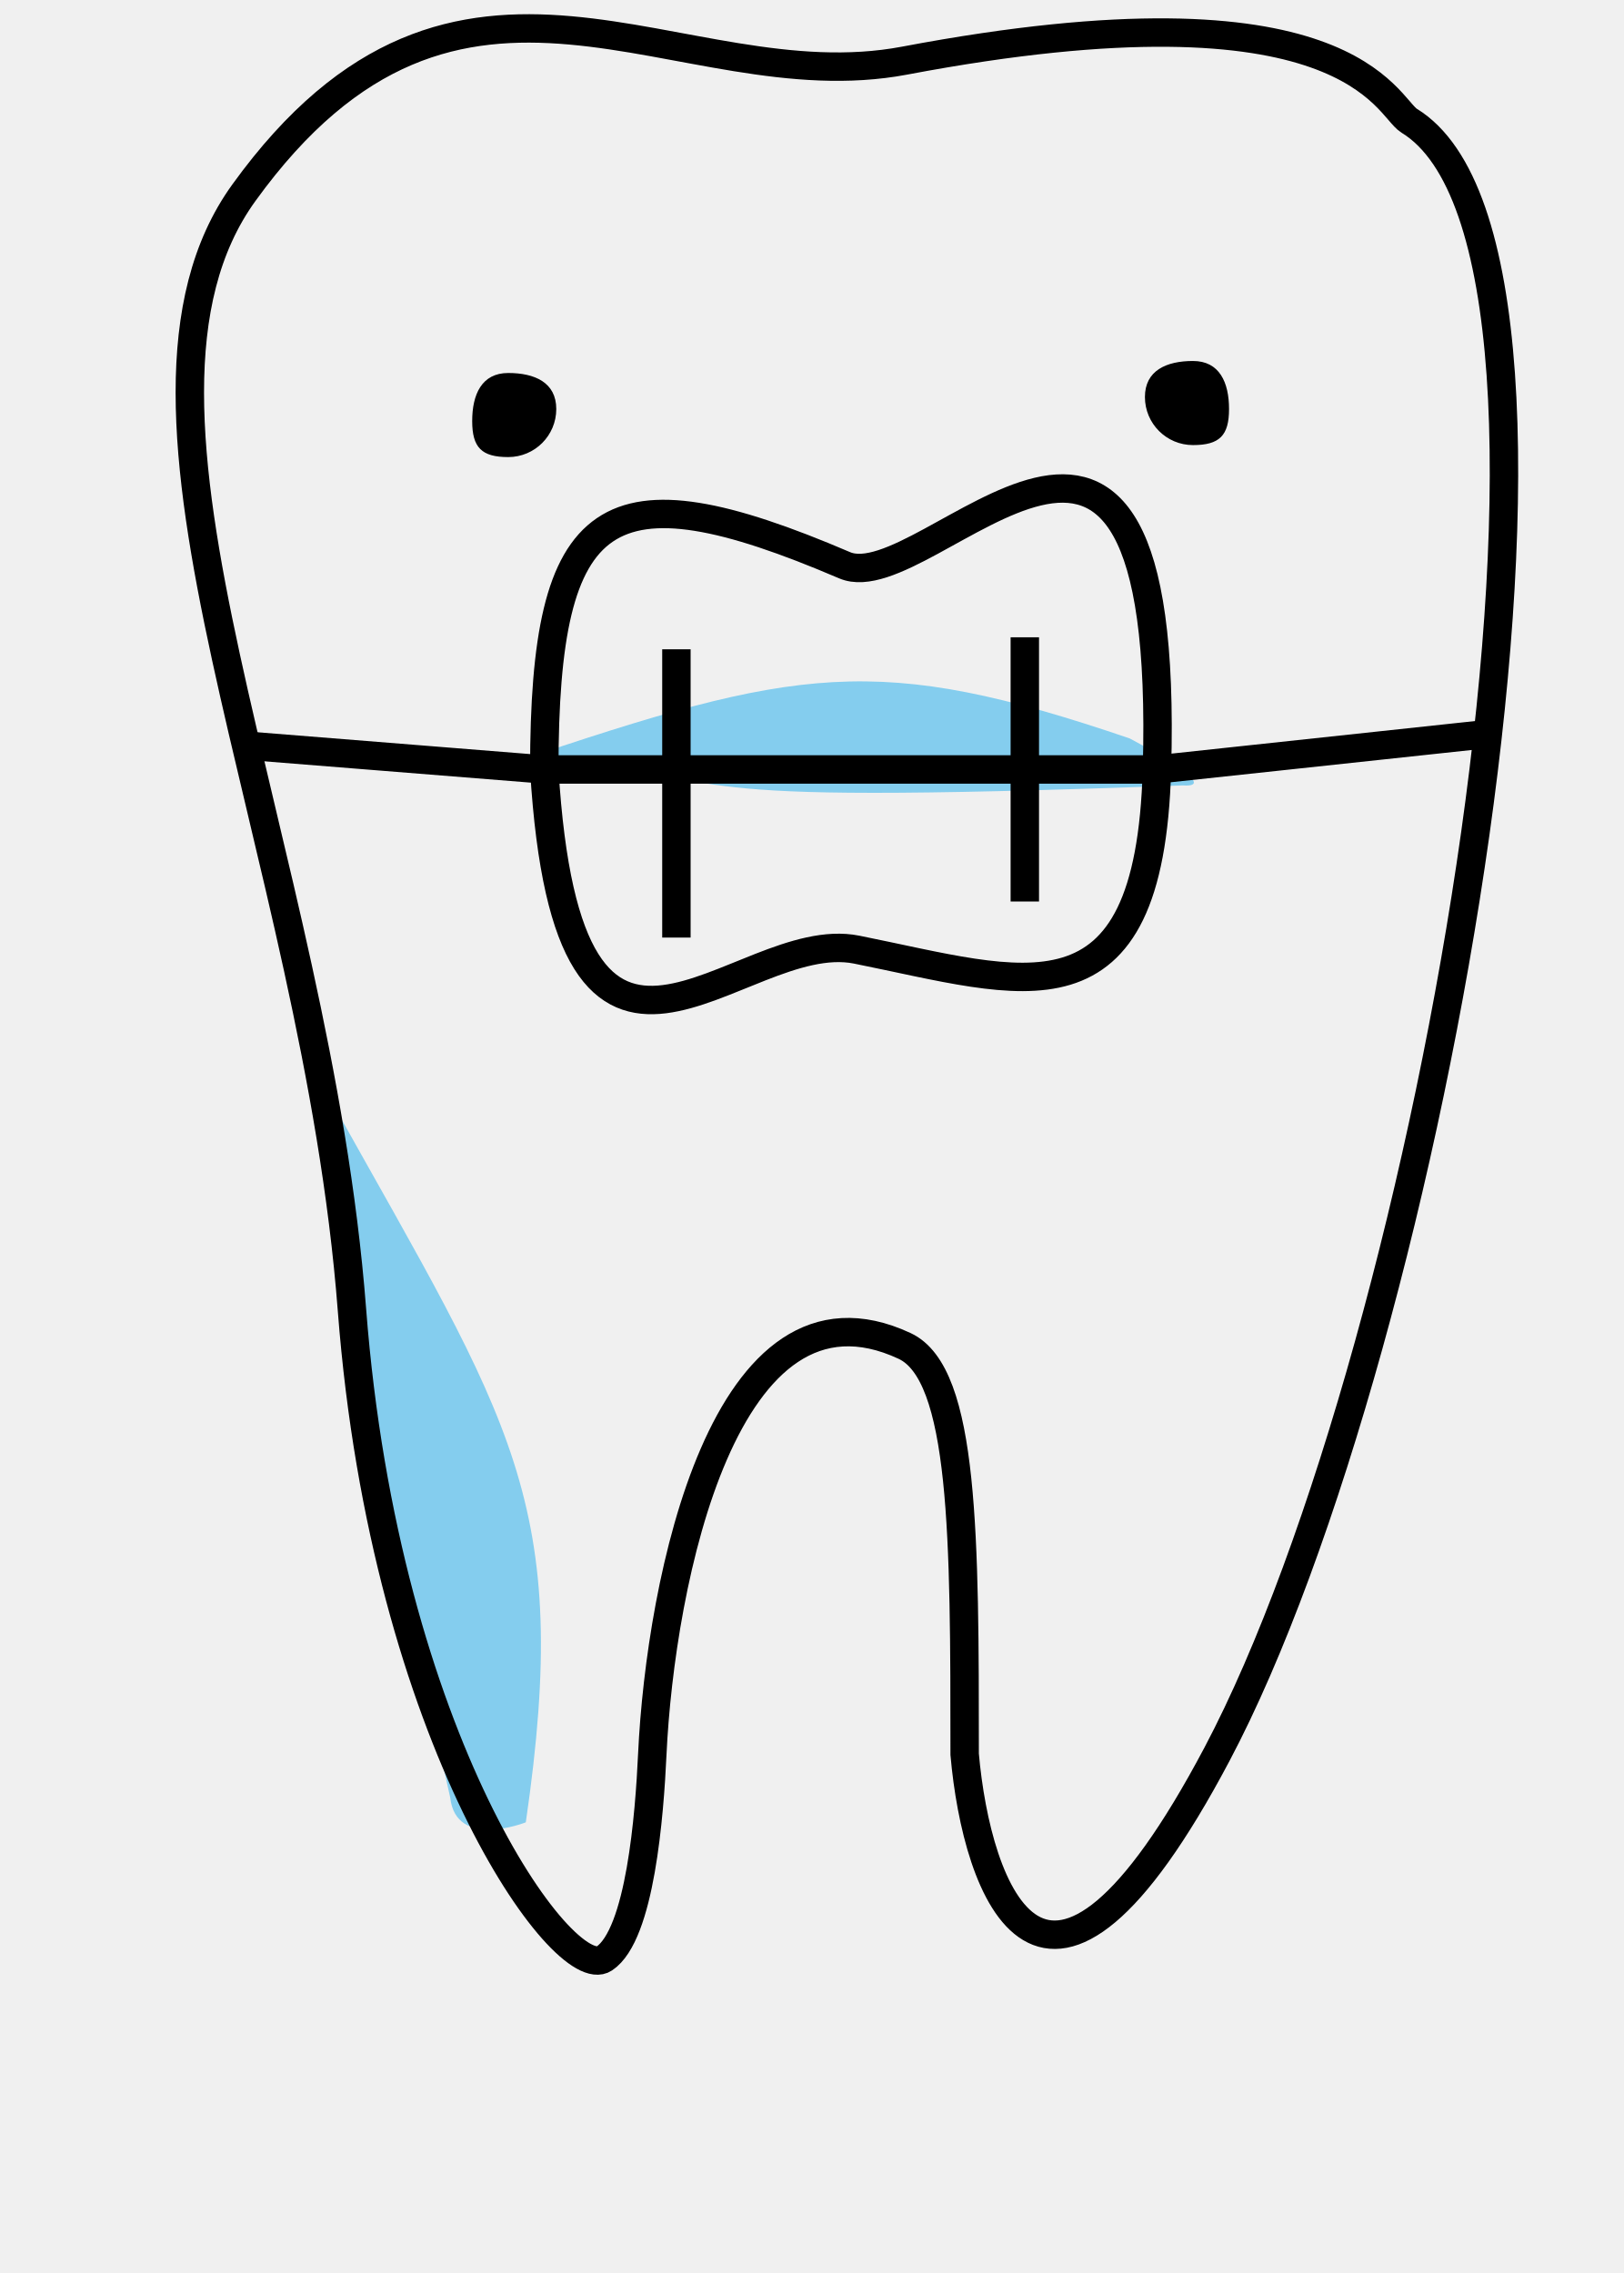
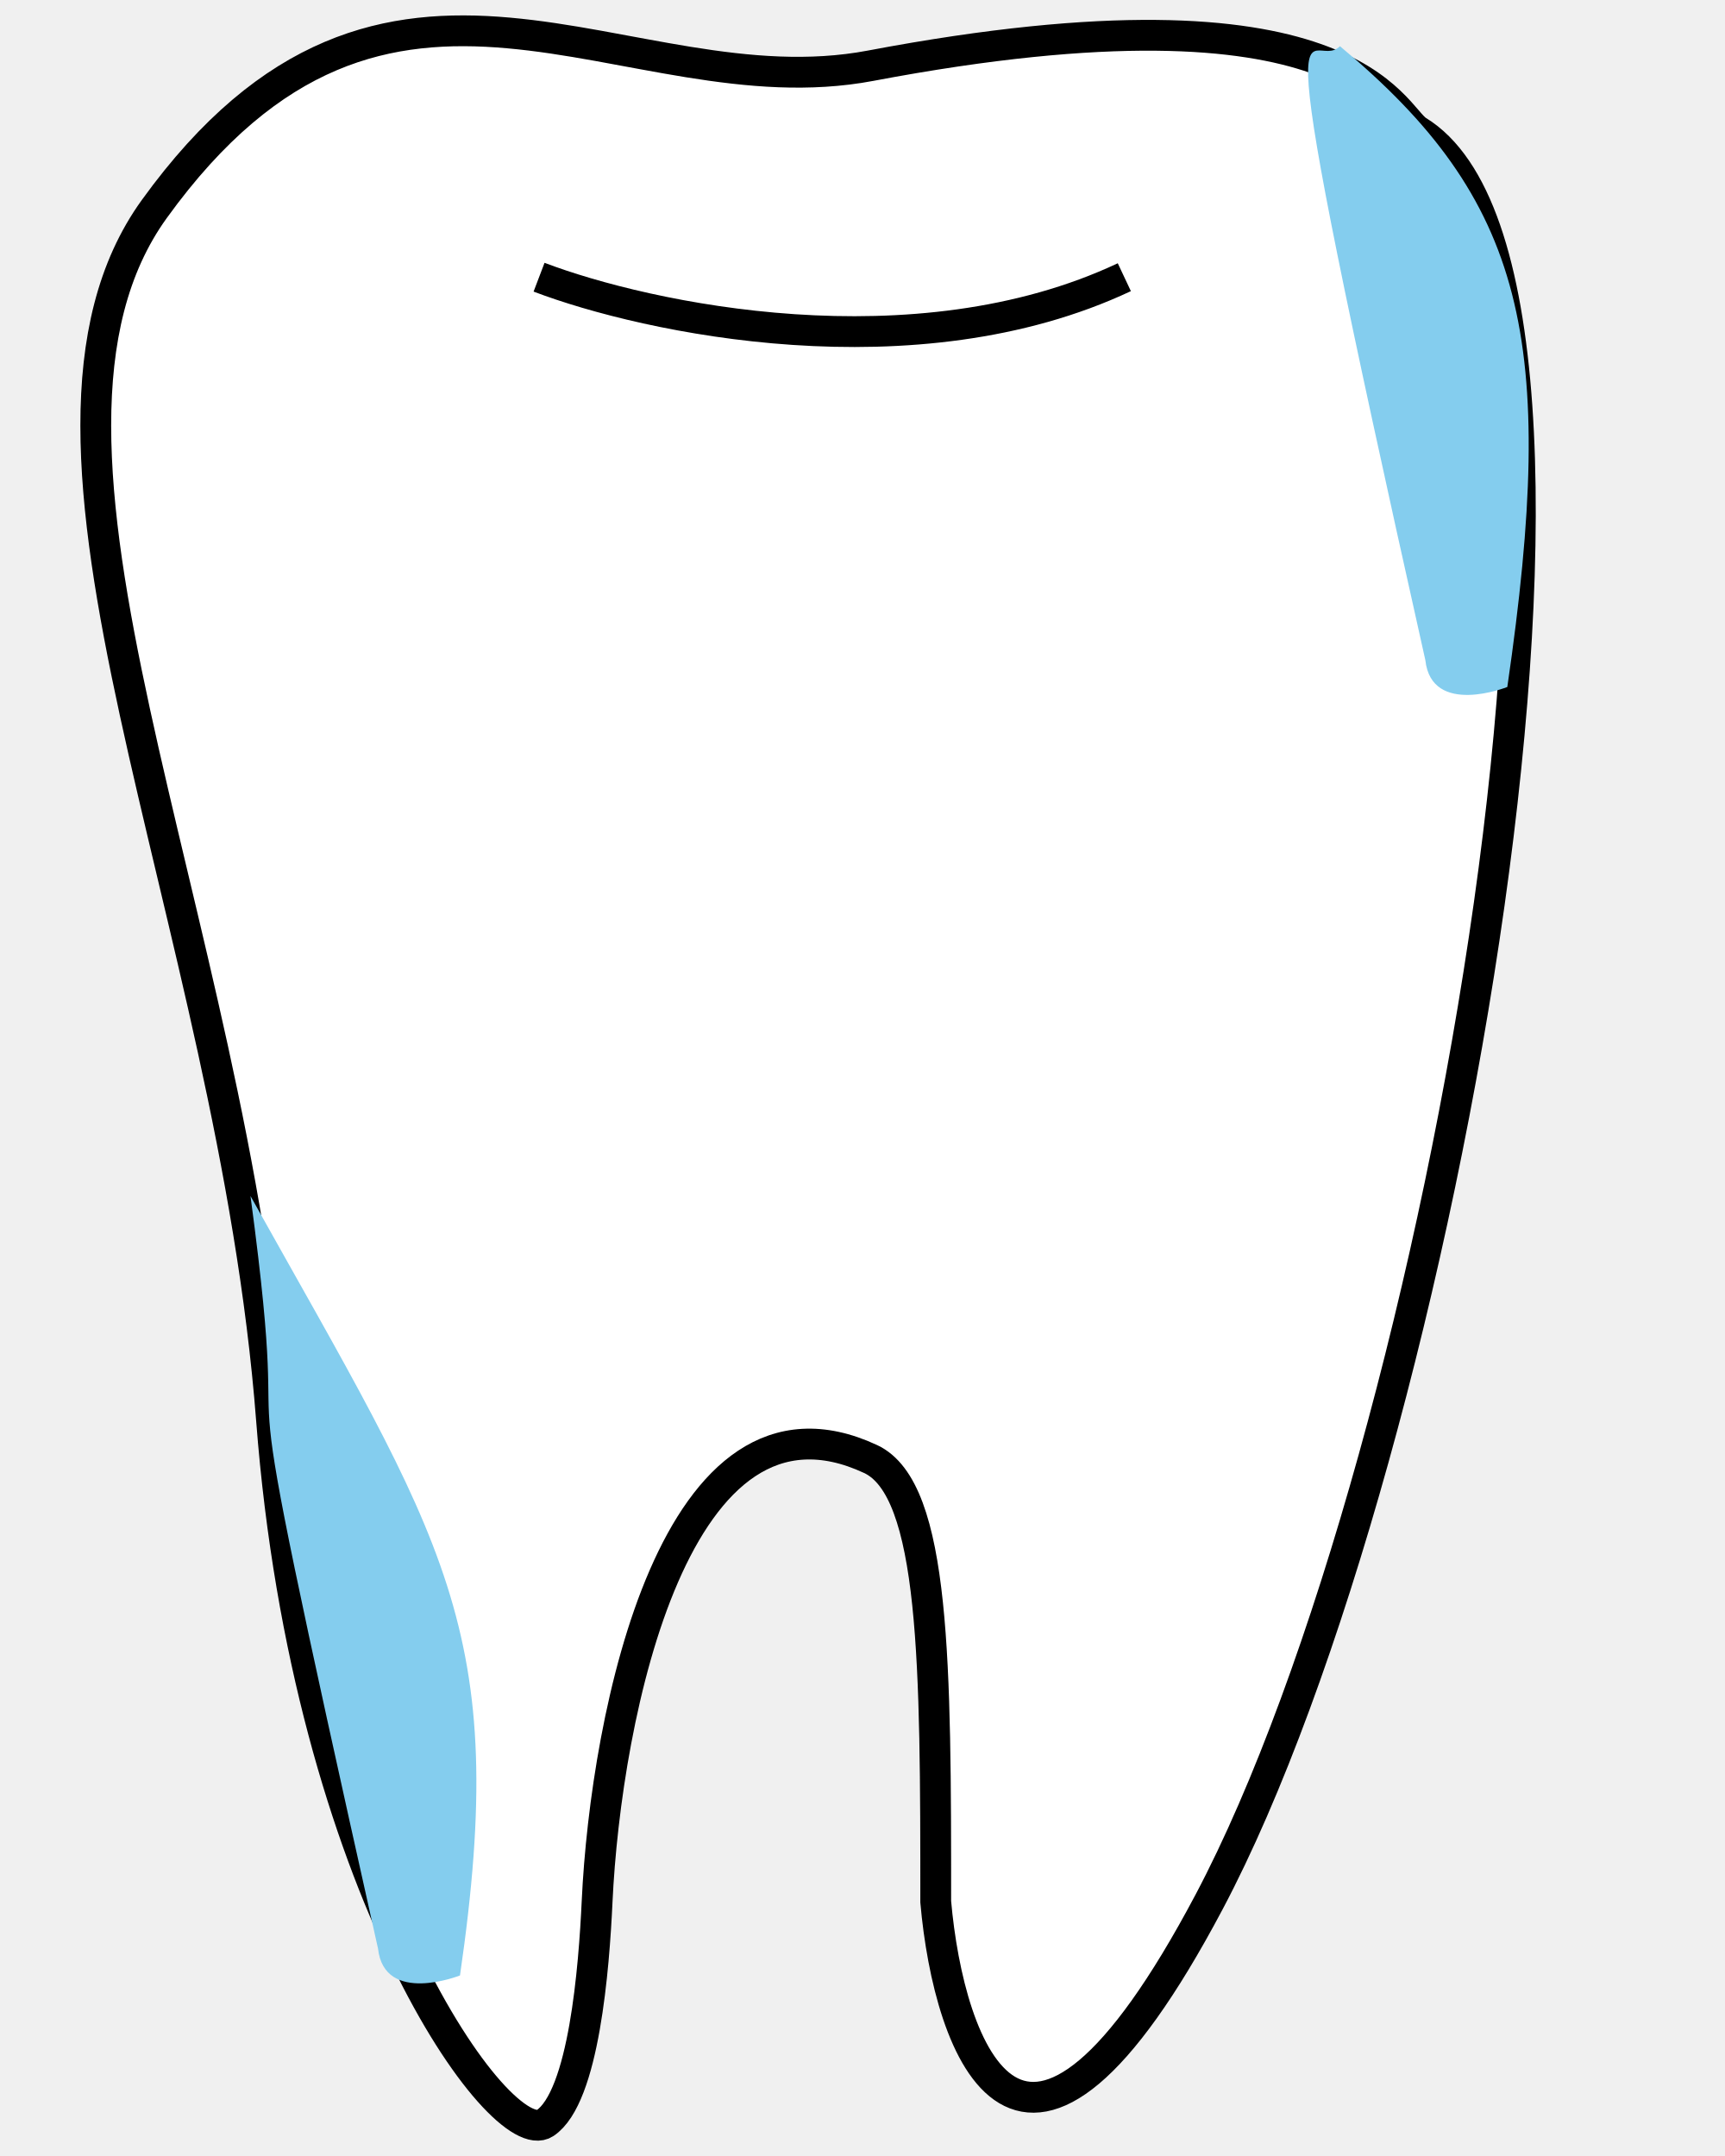
- <svg xmlns="http://www.w3.org/2000/svg" width="50" height="70" viewBox="0 0 50 80" fill="none">
-   <path d="M38.05 27.643C17.732 28.392 24.274 27.341 14.453 26.848C24.51 23.448 27.291 22.961 36.179 25.987C36.179 25.987 39.575 27.756 38.05 27.643Z" fill="#84CDEE" />
+ <svg xmlns="http://www.w3.org/2000/svg" width="56" height="70" viewBox="0 0 56 70" fill="none">
+   <path d="M28.263 47.371C21.921 44.411 19.666 55.685 19.384 61.745C19.286 63.859 18.962 68.087 17.693 68.933C16.286 69.871 9.981 61.278 8.815 46.103C7.548 29.614 -0.483 14.394 5.01 6.785C12.623 -3.761 20.297 3.64 28.263 2.134C43.908 -0.825 45.215 3.756 46.019 4.248C53.632 8.9 46.865 47.37 39.255 61.745C33.167 73.245 30.799 66.536 30.377 61.745C30.377 54.135 30.377 48.357 28.263 47.371Z" fill="white" stroke="black" />
  <path d="M12.272 63.265C6.871 39.137 9.72 50.685 8.132 38.832C14.428 50.103 16.58 52.838 14.933 64.138C14.933 64.138 12.476 65.114 12.272 63.265Z" fill="#84CDEE" />
-   <path d="M39.681 14.396C39.681 15.33 39.346 15.665 38.412 15.665C37.478 15.665 36.721 14.908 36.721 13.973C36.721 13.04 37.478 12.705 38.412 12.705C39.346 12.705 39.681 13.462 39.681 14.396Z" fill="black" />
-   <path d="M13.046 14.819C13.046 15.753 13.38 16.087 14.314 16.087C15.248 16.087 16.005 15.33 16.005 14.396C16.005 13.462 15.248 13.128 14.314 13.128C13.38 13.128 13.046 13.885 13.046 14.819Z" fill="black" />
-   <path d="M5.013 26.236L15.583 27.082M15.583 27.082C15.583 17.779 17.744 16.295 26.152 19.894C29.111 21.161 37.652 9.323 37.144 27.082M15.583 27.082C16.428 41.032 22.347 32.577 26.575 33.423C32.438 34.596 36.879 36.379 37.144 27.082M15.583 27.082H37.144M37.144 27.082L48.982 25.812M20.233 22.852V32.999M32.494 22.429V31.73" stroke="black" />
-   <path d="M28.263 47.371C21.921 44.411 19.666 55.685 19.384 61.745C19.286 63.859 18.962 68.087 17.693 68.933C16.286 69.871 9.981 61.278 8.815 46.103C7.548 29.614 -0.483 14.394 5.01 6.785C12.623 -3.761 20.297 3.64 28.263 2.134C43.908 -0.825 45.215 3.756 46.019 4.248C53.632 8.9 46.865 47.37 39.255 61.745C33.167 73.245 30.799 66.536 30.377 61.745C30.377 54.135 30.377 48.357 28.263 47.371Z" stroke="black" />
+   <path d="M46.272 21.433C40.871 -2.695 42.5 2.5 43.5 1.5C49.5 6.5 50.58 11.006 48.933 22.305C48.933 22.305 46.476 23.281 46.272 21.433Z" fill="#84CDEE" />
+   <path d="M17.5 9C21 10.333 29.7 12.2 36.5 9" stroke="black" />
</svg>
